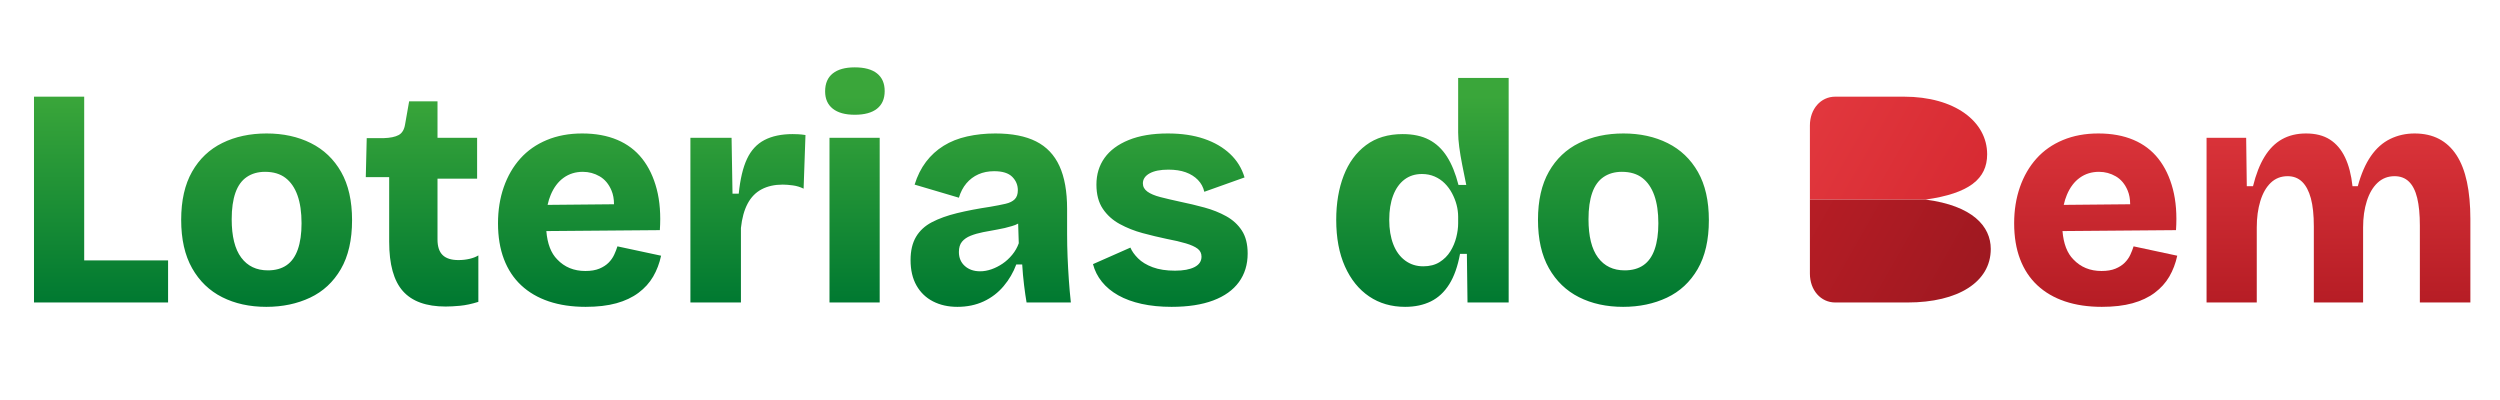
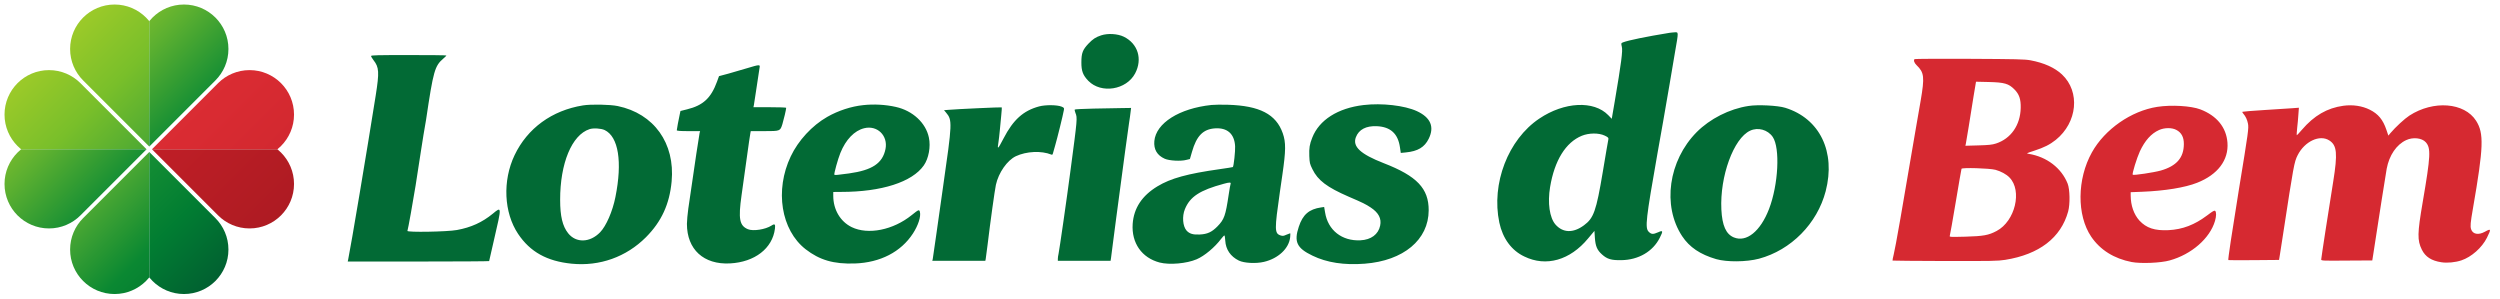
- <svg xmlns="http://www.w3.org/2000/svg" viewBox="0 0 1603.4 256" role="img" aria-label="Loterias do Bem">
-   <defs>
-     <linearGradient id="verde" gradientUnits="userSpaceOnUse" x1="0" y1="62" x2="0" y2="194">
-       <stop offset="0" stop-color="#3aa63a" />
-       <stop offset="1" stop-color="#007931" />
-     </linearGradient>
-     <linearGradient id="vermelho" gradientUnits="userSpaceOnUse" x1="0" y1="62" x2="0" y2="194">
-       <stop offset="0" stop-color="#e2383e" />
-       <stop offset="1" stop-color="#b61d25" />
-     </linearGradient>
-     <linearGradient id="folhaCima" gradientUnits="userSpaceOnUse" x1="1160.8" y1="62" x2="1276.8" y2="128">
-       <stop offset="0" stop-color="#e2383e" />
-       <stop offset="1" stop-color="#d62931" />
-     </linearGradient>
-     <linearGradient id="folhaBaixo" gradientUnits="userSpaceOnUse" x1="1160.8" y1="128" x2="1276.8" y2="194">
-       <stop offset="0" stop-color="#b61d25" />
-       <stop offset="1" stop-color="#9c1820" />
-     </linearGradient>
-     <clipPath id="cima">
-       <rect x="0" y="0" width="1603.4" height="128" />
-     </clipPath>
-     <clipPath id="baixo">
-       <rect x="0" y="128" width="1603.4" height="128" />
-     </clipPath>
-   </defs>
-   <path d="M21.8 194L21.8 62L54 62L54 167L107.8 167L107.8 194ZM170.8 196.8Q154.8 196.8 142.5 190.6Q130.2 184.4 123.2 172Q116.2 159.6 116.2 141Q116.2 122.4 123.2 110.1Q130.2 97.8 142.6 91.7Q155 85.6 171 85.6Q187 85.6 199.4 91.8Q211.8 98 218.8 110.3Q225.8 122.6 225.8 141.2Q225.8 160.2 218.6 172.6Q211.4 185 198.9 190.9Q186.4 196.8 170.8 196.8ZM171.8 173.4Q179 173.4 183.8 170.1Q188.6 166.8 191 160Q193.4 153.2 193.4 143.2Q193.4 132.6 190.8 125.3Q188.2 118 183.1 114.1Q178 110.2 170 110.2Q163.2 110.2 158.3 113.5Q153.4 116.8 151 123.6Q148.6 130.4 148.6 140.6Q148.6 157 154.7 165.2Q160.8 173.4 171.8 173.4ZM285.8 196.6Q267.2 196.6 258.4 186.7Q249.6 176.8 249.6 155L249.6 113.6L234.6 113.6L235.2 88.6L246 88.6Q252.4 88.4 255.7 86.6Q259 84.8 259.8 79.8L262.4 65L280.6 65L280.6 88.4L306 88.4L306 114.6L280.6 114.6L280.6 153.6Q280.6 160.4 283.9 163.6Q287.2 166.8 294 166.8Q297.8 166.8 301.2 166Q304.6 165.2 306.8 163.8L306.8 193.6Q300.4 195.6 295.1 196.1Q289.8 196.6 285.8 196.6ZM375.6 196.8Q362.4 196.8 352 193.3Q341.6 189.8 334.3 183Q327 176.2 323.2 166.2Q319.4 156.2 319.4 143.2Q319.4 130.6 323.1 120Q326.8 109.4 333.7 101.7Q340.6 94 350.7 89.8Q360.8 85.6 373.4 85.6Q386.2 85.6 395.9 89.7Q405.6 93.8 411.9 101.8Q418.2 109.8 421.2 121.3Q424.2 132.8 423.2 147.6L350.4 148.2Q351.4 160.4 357.4 166.4Q364.4 173.8 375.4 173.8Q380.8 173.8 384.4 172.3Q388 170.8 390.3 168.5Q392.6 166.2 393.9 163.4Q395.2 160.6 396 158L424 164Q422.4 171.4 418.9 177.4Q415.4 183.4 409.5 187.8Q403.6 192.2 395.3 194.5Q387 196.8 375.6 196.8ZM351.2 131.4L393.8 131Q393.8 126 392.2 122.2Q389.6 116 384.6 113.1Q379.6 110.2 373.8 110.2Q366.8 110.2 361.5 114Q356.2 117.8 353.2 125Q352 127.8 351.2 131.4ZM442.8 194L442.8 88.4L469.2 88.4L469.8 124.2L473.8 124.2Q475.2 110.2 479.1 101.9Q483 93.6 490.3 89.8Q497.6 86 508.4 86Q510 86 512 86.1Q514 86.2 516.6 86.6L515.4 121Q512.2 119.4 508.5 118.9Q504.8 118.4 502 118.4Q494.2 118.4 488.5 121.4Q482.8 124.4 479.5 130.6Q476.2 136.8 475.2 146.2L475.2 194ZM532 194L532 88.4L564.2 88.4L564.2 194ZM548.2 73.6Q539 73.6 534.1 69.7Q529.2 65.8 529.2 58.6Q529.2 51 534.1 47.1Q539 43.2 548.2 43.2Q557.6 43.2 562.5 47.1Q567.4 51 567.4 58.4Q567.4 65.8 562.5 69.7Q557.6 73.6 548.2 73.6ZM614 196.8Q605.2 196.8 598.4 193.3Q591.6 189.8 587.8 183.1Q584 176.4 584 166.8Q584 157.8 587.5 151.9Q591 146 597.7 142.5Q604.4 139 613.8 136.7Q623.2 134.4 635.2 132.6Q641 131.6 644.9 130.7Q648.8 129.8 650.8 127.8Q652.8 125.8 652.8 122Q652.8 117 649.2 113.4Q645.6 109.8 637.6 109.8Q632 109.8 627.5 111.8Q623 113.8 619.8 117.6Q616.6 121.4 615 126.8L586.6 118.4Q589.2 110 593.9 103.8Q598.6 97.6 605.2 93.5Q611.8 89.4 620.3 87.5Q628.8 85.6 638.4 85.6Q654.4 85.6 664.5 90.7Q674.6 95.8 679.5 106.5Q684.4 117.2 684.4 134L684.4 150.2Q684.4 157.4 684.7 164.7Q685 172 685.5 179.3Q686 186.6 686.8 194L658.4 194Q657.6 189.4 656.8 182.9Q656 176.4 655.6 169.6L651.8 169.6Q649 177.2 643.7 183.5Q638.4 189.8 630.9 193.3Q623.4 196.8 614 196.8ZM628.6 174Q632.2 174 635.9 172.7Q639.6 171.4 643 169.1Q646.4 166.8 649.2 163.4Q652 160 653.4 156L653 143.4Q651.2 144.4 649 145Q644.4 146.4 639.7 147.2Q635 148 630.5 148.9Q626 149.8 622.5 151.2Q619 152.6 617 155Q615 157.4 615 161.6Q615 167.2 618.8 170.6Q622.6 174 628.6 174ZM751.4 196.8Q740.8 196.8 732.2 194.9Q723.6 193 717.2 189.4Q710.8 185.8 706.7 180.7Q702.6 175.6 701 169.4L725 158.8Q726.4 162.2 729.9 165.7Q733.4 169.2 739.3 171.4Q745.2 173.6 753.6 173.6Q761.6 173.6 766.1 171.3Q770.6 169 770.6 164.6Q770.6 161.4 768.1 159.5Q765.6 157.6 760.6 156.1Q755.6 154.6 748.2 153.2Q740.6 151.6 732.8 149.5Q725 147.4 718.2 143.7Q711.4 140 707.3 133.9Q703.2 127.8 703.2 118.4Q703.2 108.6 708.4 101.3Q713.6 94 723.9 89.8Q734.2 85.6 749 85.6Q762.2 85.6 772.2 89Q782.2 92.4 788.9 98.7Q795.6 105 798.2 113.8L772.4 123Q771.4 118.6 768.3 115.4Q765.2 112.2 760.5 110.5Q755.8 108.8 749.4 108.8Q741.6 108.8 737.3 111.2Q733 113.6 733 117.6Q733 120.8 735.9 122.9Q738.8 125 744.2 126.4Q749.6 127.8 757 129.4Q764.8 131 772.5 133.1Q780.2 135.2 786.5 138.7Q792.8 142.2 796.5 147.9Q800.2 153.6 800.2 162.6Q800.2 173.2 794.6 180.9Q789 188.6 778.1 192.7Q767.2 196.8 751.4 196.8ZM901.2 196.8Q888 196.8 878.1 190.1Q868.2 183.4 862.6 170.9Q857 158.4 857 141Q857 125 861.8 112.6Q866.6 100.2 876.1 93.1Q885.6 86 899.6 86Q909.6 86 916.5 89.6Q923.4 93.2 928 100.4Q932.6 107.6 935.4 118.6L940.4 118.6Q939 111.8 937.8 105.7Q936.6 99.6 935.9 94.3Q935.2 89 935.2 85L935.2 50L967.6 50L967.6 194L941.2 194L940.8 162.8L936.4 162.8Q934.2 174.8 929.5 182.3Q924.8 189.8 917.7 193.3Q910.6 196.8 901.2 196.8ZM912.8 170.8Q919 170.8 923.3 168.1Q927.6 165.4 930.2 161.2Q932.8 157 934 152.2Q935.2 147.4 935.2 143.2L935.2 139Q935.2 135.2 934.2 131.4Q933.2 127.6 931.3 124Q929.4 120.4 926.6 117.6Q923.8 114.8 920.1 113.2Q916.4 111.6 912 111.6Q905.4 111.6 900.7 115.2Q896 118.8 893.5 125.4Q891 132 891 141Q891 150 893.6 156.7Q896.2 163.4 901.2 167.1Q906.2 170.8 912.8 170.8ZM1041 196.8Q1025 196.8 1012.7 190.6Q1000.4 184.4 993.4 172Q986.4 159.6 986.4 141Q986.4 122.4 993.4 110.1Q1000.4 97.8 1012.8 91.7Q1025.2 85.6 1041.2 85.6Q1057.2 85.6 1069.6 91.8Q1082 98 1089 110.3Q1096 122.6 1096 141.2Q1096 160.2 1088.8 172.6Q1081.6 185 1069.1 190.9Q1056.6 196.8 1041 196.8ZM1042 173.4Q1049.2 173.4 1054 170.1Q1058.8 166.8 1061.2 160Q1063.6 153.2 1063.6 143.2Q1063.6 132.6 1061 125.3Q1058.4 118 1053.3 114.1Q1048.2 110.2 1040.2 110.2Q1033.4 110.2 1028.5 113.5Q1023.6 116.8 1021.2 123.6Q1018.8 130.4 1018.8 140.6Q1018.8 157 1024.9 165.2Q1031 173.4 1042 173.4Z" fill="url(#verde)" />
-   <path d="M1177.04 62H1221.12C1253.6 62 1274.48 77.84 1274.48 98.96C1274.48 114.8 1262.88 124.04 1235.04 128C1265.2 131.96 1276.8 145.16 1276.8 159.68C1276.8 180.8 1255.92 194 1223.44 194H1177.04C1167.76 194 1160.8 186.08 1160.8 175.52V80.48C1160.8 69.92 1167.76 62 1177.04 62Z" fill="url(#folhaCima)" clip-path="url(#cima)" />
-   <path d="M1177.04 62H1221.12C1253.6 62 1274.48 77.84 1274.48 98.96C1274.48 114.8 1262.88 124.04 1235.04 128C1265.2 131.96 1276.8 145.16 1276.8 159.68C1276.8 180.8 1255.92 194 1223.44 194H1177.04C1167.76 194 1160.8 186.08 1160.8 175.52V80.48C1160.8 69.92 1167.76 62 1177.04 62Z" fill="url(#folhaBaixo)" clip-path="url(#baixo)" />
-   <path d="M1348 196.8Q1334.8 196.8 1324.4 193.3Q1314 189.8 1306.7 183Q1299.4 176.2 1295.6 166.2Q1291.8 156.2 1291.8 143.2Q1291.8 130.6 1295.5 120Q1299.2 109.4 1306.1 101.7Q1313 94 1323.1 89.8Q1333.2 85.6 1345.8 85.6Q1358.6 85.6 1368.3 89.7Q1378 93.8 1384.3 101.8Q1390.6 109.8 1393.6 121.3Q1396.6 132.8 1395.6 147.6L1322.8 148.2Q1323.8 160.4 1329.8 166.4Q1336.8 173.8 1347.8 173.8Q1353.2 173.8 1356.8 172.3Q1360.4 170.8 1362.7 168.5Q1365 166.2 1366.3 163.4Q1367.6 160.6 1368.4 158L1396.4 164Q1394.8 171.4 1391.3 177.4Q1387.8 183.4 1381.9 187.8Q1376 192.2 1367.7 194.5Q1359.4 196.8 1348 196.8ZM1323.6 131.4L1366.2 131Q1366.2 126 1364.6 122.2Q1362 116 1357 113.1Q1352 110.2 1346.2 110.2Q1339.2 110.2 1333.9 114Q1328.6 117.8 1325.6 125Q1324.4 127.8 1323.6 131.4ZM1415.2 194L1415.2 88.4L1440.6 88.4L1441 119.4L1445 119.4Q1447.8 108 1452.4 100.5Q1457 93 1463.6 89.3Q1470.2 85.6 1479 85.6Q1488.2 85.6 1494.3 89.5Q1500.4 93.4 1504 100.9Q1507.6 108.4 1508.8 119.4L1512.2 119.4Q1515.4 107.6 1520.6 100.1Q1525.8 92.6 1533 89.1Q1540.2 85.6 1548.6 85.6Q1557.6 85.6 1564.3 89.1Q1571 92.6 1575.5 99.5Q1580 106.4 1582.2 116.7Q1584.4 127 1584.4 140.6L1584.4 194L1552 194L1552 144.6Q1552 134 1550.3 127Q1548.6 120 1545 116.5Q1541.4 113 1535.8 113Q1529.4 113 1524.9 117.2Q1520.4 121.4 1518 128.9Q1515.6 136.4 1515.6 145.8L1515.6 194L1484 194L1484 145.2Q1484 134.2 1482.1 127.2Q1480.2 120.2 1476.5 116.6Q1472.8 113 1467.2 113Q1460.8 113 1456.4 117.2Q1452 121.4 1449.7 128.9Q1447.4 136.4 1447.4 145.8L1447.4 194Z" fill="url(#vermelho)" />
+ <svg xmlns="http://www.w3.org/2000/svg" viewBox="0 0 3450.9 412.1" role="img" aria-label="Loterias do Bem">
+   <svg viewBox="-660 -660 1320 1320" x="0" y="0" width="412.1" height="412.1">
+     <defs>
+       <linearGradient id="tc" gradientUnits="userSpaceOnUse" x1="-660" y1="-660" x2="660" y2="660">
+         <stop offset="0" stop-color="#9cca29" />
+         <stop offset="0.167" stop-color="#9cca29" />
+         <stop offset="0.333" stop-color="#79bf2a" />
+         <stop offset="0.5" stop-color="#4ba833" />
+         <stop offset="0.667" stop-color="#0a8832" />
+         <stop offset="0.833" stop-color="#00712f" />
+         <stop offset="1" stop-color="#016031" />
+       </linearGradient>
+       <linearGradient id="te" gradientUnits="userSpaceOnUse" x1="-660" y1="-660" x2="660" y2="660">
+         <stop offset="0" stop-color="#9cca29" />
+         <stop offset="0.167" stop-color="#9cca29" />
+         <stop offset="0.333" stop-color="#5cb030" />
+         <stop offset="0.5" stop-color="#168f34" />
+         <stop offset="0.667" stop-color="#017d32" />
+         <stop offset="0.833" stop-color="#016031" />
+         <stop offset="1" stop-color="#016031" />
+       </linearGradient>
+       <linearGradient id="tvc" gradientUnits="userSpaceOnUse" x1="-660" y1="-660" x2="660" y2="660">
+         <stop offset="0" stop-color="#e4353c" />
+         <stop offset="0.55" stop-color="#d92b32" />
+         <stop offset="1" stop-color="#c7232b" />
+       </linearGradient>
+       <linearGradient id="tve" gradientUnits="userSpaceOnUse" x1="-660" y1="-660" x2="660" y2="660">
+         <stop offset="0" stop-color="#cf242c" />
+         <stop offset="0.55" stop-color="#bd1e26" />
+         <stop offset="1" stop-color="#a51920" />
+       </linearGradient>
+       <clipPath id="tf0">
+         <path d="M0 -12L292.4 -304.4L153.4 -443.4L-153.4 -443.4L-292.4 -304.4ZM-43.2 -443.4A196.6 196.6 0 1 0 350 -443.4A196.6 196.6 0 1 0 -43.2 -443.4ZM-350 -443.4A196.6 196.6 0 1 0 43.2 -443.4A196.6 196.6 0 1 0 -350 -443.4Z" />
+       </clipPath>
+       <clipPath id="tf1">
+         <path d="M12 0L304.4 292.4L443.4 153.4L443.4 -153.4L304.4 -292.4ZM246.8 153.4A196.6 196.6 0 1 0 640 153.4A196.6 196.6 0 1 0 246.8 153.4ZM246.8 -153.4A196.6 196.6 0 1 0 640 -153.4A196.6 196.6 0 1 0 246.8 -153.4Z" />
+       </clipPath>
+       <clipPath id="tf2">
+         <path d="M0 12L-292.4 304.4L-153.4 443.4L153.4 443.4L292.4 304.4ZM-350 443.4A196.6 196.6 0 1 0 43.2 443.4A196.6 196.6 0 1 0 -350 443.4ZM-43.2 443.4A196.6 196.6 0 1 0 350 443.4A196.6 196.6 0 1 0 -43.2 443.4Z" />
+       </clipPath>
+       <clipPath id="tf3">
+         <path d="M-12 0L-304.4 -292.4L-443.4 -153.4L-443.4 153.4L-304.4 292.4ZM-640 -153.4A196.6 196.6 0 1 0 -246.8 -153.4A196.6 196.6 0 1 0 -640 -153.4ZM-640 153.4A196.6 196.6 0 1 0 -246.8 153.4A196.6 196.6 0 1 0 -640 153.4Z" />
+       </clipPath>
+     </defs>
+     <g clip-path="url(#tf0)">
+       <polygon points="0,40 -700,40 -700,-700 0,-700" fill="url(#tc)" />
+       <polygon points="0,40 700,40 700,-700 0,-700" fill="url(#te)" />
+     </g>
+     <g clip-path="url(#tf1)">
+       <polygon points="-40,0 -40,-700 700,-700 700,0" fill="url(#tvc)" />
+       <polygon points="-40,0 -40,700 700,700 700,0" fill="url(#tve)" />
+     </g>
+     <g clip-path="url(#tf2)">
+       <polygon points="0,-40 -700,-40 -700,700 0,700" fill="url(#tc)" />
+       <polygon points="0,-40 700,-40 700,700 0,700" fill="url(#te)" />
+     </g>
+     <g clip-path="url(#tf3)">
+       <polygon points="40,0 40,-700 -700,-700 -700,0" fill="url(#tc)" />
+       <polygon points="40,0 40,700 -700,700 -700,0" fill="url(#te)" />
+     </g>
+   </svg>
+   <g transform="translate(468 31.5)">
+     <path d="M 1052 17.3 C 1044.4 19.8, 1040.5 22.4, 1034.3 28.9 C 1026.5 37.2, 1024.7 41.8, 1024.7 54.5 C 1024.6 66.6, 1026.9 72.4, 1034.3 80.1 C 1052 98.2, 1086.8 92.7, 1098.9 69.8 C 1109.3 50, 1102.8 28.8, 1083.3 19.2 C 1074.9 15.1, 1061.4 14.2, 1052 17.3 M 44.2 45.8 C 44.2 46.5, 45.7 49.1, 47.6 51.6 C 55.3 61.4, 55.7 68, 50.6 100.4 C 38.8 175, 16.1 310.3, 12.6 326.7 L 12 329.5 109.6 329.5 C 163.2 329.5, 207.2 329.2, 207.2 328.9 C 207.2 328.7, 210.3 315, 214.1 298.7 C 224.7 253.2, 224.7 253.1, 212.2 263.5 C 197.7 275.4, 182.1 282.5, 162.7 286 C 149.1 288.5, 93.6 289.4, 94.4 287.2 C 95.3 285, 102.5 244.4, 105.7 224.5 C 107.1 215.4, 109.1 202.6, 110.1 196 C 111.2 189.4, 112.5 180.4, 113.2 176 C 113.8 171.6, 115.3 161.9, 116.6 154.5 C 117.9 147, 119.5 137.8, 120.1 134 C 130.2 66, 132.1 59.5, 144 49.3 C 146.3 47.4, 148.2 45.5, 148.2 45.1 C 148.2 44.7, 124.8 44.5, 96.2 44.5 C 53.4 44.5, 44.2 44.7, 44.2 45.8 M 563.7 62.5 C 556.5 64.7, 544.8 68.1, 537.6 70.1 L 524.5 73.6 521.7 81.3 C 513.5 103.8, 502.5 114, 480.5 119.4 L 471.3 121.7 470.3 126.3 C 468.7 133.6, 466.2 147, 466.2 148.3 C 466.2 149.1, 470.8 149.5, 482.3 149.5 L 498.4 149.5 497.7 152 C 497 154.7, 491.5 191.6, 482.1 256.5 C 481.1 263.9, 480.2 273.3, 480.2 277.5 C 480.2 312.8, 503.3 334, 539.7 332.1 C 573.8 330.3, 598.3 311.4, 601.7 284.2 C 602.5 277.9, 601.4 276.9, 596.9 279.9 C 588.5 285.3, 571.6 287.9, 564.4 284.9 C 552.7 280, 551 270.7, 555.6 238.1 C 556.9 228.7, 560.1 206.1, 562.6 188 C 565.1 169.8, 567.4 153.7, 567.8 152.2 L 568.3 149.5 587 149.5 C 609.1 149.5, 608.9 149.5, 612 139.8 C 613.9 133.5, 617.2 119.6, 617.2 117.4 C 617.2 116.8, 607.9 116.5, 594.6 116.5 L 572 116.5 572.6 113.7 C 572.9 112.2, 574 104.9, 575.1 97.5 C 577.2 83.2, 579.8 65.8, 580.6 61.2 C 581.3 57.5, 579.9 57.6, 563.7 62.5 M 336.7 114 C 293.8 120.9, 260 145.6, 242.3 182.7 C 225.5 218, 227.5 262, 247.2 291.4 C 263.8 316.2, 287 329.1, 321.2 332.5 C 359.7 336.3, 396.3 323.3, 423.6 296 C 445.1 274.4, 456.2 250.3, 459.1 218.9 C 464 166.2, 434.7 125.3, 384.7 114.9 C 374.2 112.7, 347.6 112.2, 336.7 114 M 723.7 113.6 C 707.1 115.3, 689 121.2, 673.8 129.9 C 653 141.8, 633.9 162.4, 623.5 184.4 C 601.3 231.1, 610.1 286, 644 312.5 C 663.3 327.5, 682.8 333.2, 712 332.2 C 747 331, 775.6 316.3, 792.2 290.8 C 799.5 279.5, 803.4 267.5, 801.8 261 C 800.8 257.4, 800.1 257.7, 790.5 265.4 C 764.9 286.1, 730.2 293, 707.6 282 C 691.9 274.3, 682.2 257.8, 682.2 238.8 L 682.2 233.5 693.4 233.4 C 748.8 233.4, 791.2 219.8, 807.2 196.8 C 813.9 187.2, 816.9 171, 814.2 158.4 C 810 138.1, 791.9 121.3, 768.6 116.1 C 754.5 112.9, 738.3 112, 723.7 113.6 M 1204.2 113.4 C 1159.8 118.1, 1127.7 138.4, 1125.4 163.2 C 1124.4 174.7, 1129.2 182.9, 1139.7 187.6 C 1145.8 190.4, 1161.9 191.3, 1169.6 189.2 L 1174.5 188 1177.4 178 C 1183.7 156, 1192.7 146.9, 1208.9 145.7 C 1226.1 144.5, 1236 153.2, 1236.9 170.4 C 1237.3 176.6, 1235 198, 1233.8 199.1 C 1233.7 199.3, 1225.5 200.6, 1215.6 202 C 1171 208.3, 1148.1 214.6, 1129.7 225.7 C 1108.3 238.7, 1097.1 255.7, 1095.5 277.5 C 1093.7 303.9, 1108 324.4, 1132.8 330.9 C 1146.4 334.4, 1170 332.3, 1183.8 326.4 C 1194.6 321.8, 1208.8 309.9, 1217.6 298.2 C 1219.6 295.6, 1221.6 293.5, 1222.1 293.5 C 1222.6 293.5, 1223.1 296.7, 1223.3 300.7 C 1224 312.9, 1230.6 322.6, 1242.1 328.2 C 1249.3 331.7, 1265.5 332.6, 1276.6 330 C 1296.4 325.4, 1311.3 311.5, 1312.9 295.9 C 1313.2 292.9, 1313.2 290.5, 1312.9 290.5 C 1312.6 290.5, 1310.3 291.4, 1307.7 292.5 C 1303.8 294.3, 1302.5 294.4, 1299.7 293.5 C 1291.2 290.7, 1291.2 285.9, 1298.7 233.5 C 1299.5 227.7, 1301.1 217.1, 1302.1 210 C 1307 176.2, 1307.1 165.1, 1302.7 152.5 C 1293.5 126.2, 1270.9 114.4, 1226.8 113.1 C 1218.5 112.8, 1208.3 113, 1204.2 113.4 M 1414.2 113.5 C 1378.7 117.7, 1352.9 134.1, 1343.4 158.5 C 1339.7 167.7, 1338.9 172.9, 1339.3 183.8 C 1339.7 193.4, 1340 194.7, 1343.6 202 C 1351.1 217.5, 1363.8 227, 1393.7 240 C 1413.5 248.5, 1417.1 250.3, 1424.2 255 C 1435 262.2, 1439.2 270.2, 1437.1 280 C 1434.6 292, 1424.6 299.5, 1409.9 300.2 C 1384.4 301.5, 1365 286.3, 1361.1 261.8 L 1359.8 254.2 1355.7 254.8 C 1339 257.2, 1330.3 264.7, 1324.8 281.5 C 1317.9 302.2, 1322 311, 1343.7 321.4 C 1363.4 331, 1387.5 334.7, 1415.7 332.5 C 1469.3 328.4, 1504 299.5, 1504.1 258.8 C 1504.2 228.6, 1487.8 211.5, 1442.2 193.8 C 1409.8 181.2, 1398.7 170.8, 1403.6 157.9 C 1407.7 147.2, 1417.8 142, 1432.7 142.7 C 1451.4 143.6, 1461.7 153, 1464.4 171.6 L 1465.6 179.6 1472.6 178.9 C 1489.1 177.3, 1498.4 171.7, 1504.1 160.1 C 1512.3 143.6, 1506.8 130.7, 1487.8 121.9 C 1470.8 114.1, 1439.5 110.5, 1414.2 113.5 M 966.3 115.4 C 944.5 121.3, 930.7 133.7, 917.3 159.5 C 909.2 175, 908.4 175.6, 910.2 165 C 910.7 161.7, 911.6 154.2, 912.1 148.5 C 912.7 142.7, 913.6 133.3, 914.1 127.5 C 914.7 121.8, 915 116.9, 914.7 116.7 C 914.3 116.3, 852.4 119.1, 841.4 120.1 L 835.1 120.6 837.8 123.8 C 846.7 134.4, 846.6 137.2, 833.6 227.5 C 831.2 244.2, 827.2 272.8, 824.6 291 C 822.1 309.1, 819.8 325, 819.5 326.2 L 818.9 328.5 855.5 328.5 L 892.1 328.5 892.6 326.2 C 892.8 325, 894 316.1, 895.2 306.5 C 899 274.7, 905.1 231.1, 906.7 223.6 C 910.4 206.8, 922.3 189.8, 934.3 184.1 C 948.9 177.3, 969.4 176.3, 983.3 181.9 C 984.4 182.4, 985 181.9, 985.4 180.3 C 985.7 179, 987.1 173.9, 988.6 169 C 991.2 160.2, 999.4 127.2, 1000.5 120.6 C 1001.1 117.6, 1000.9 117.2, 997.4 115.7 C 991.4 113.2, 975.2 113, 966.3 115.4 M 1041.5 118.4 C 1027.6 118.7, 1016 119.3, 1015.6 119.7 C 1015.2 120, 1015.6 122.2, 1016.5 124.4 C 1019.3 131.3, 1019.2 132, 1009.7 203.5 C 1004.8 241.1, 994.3 313.7, 993.2 318.7 C 992.6 321.1, 992.2 324.2, 992.2 325.7 L 992.2 328.5 1028.6 328.5 L 1065 328.5 1065.6 324.7 C 1065.9 322.6, 1067.1 313.5, 1068.2 304.5 C 1069.3 295.4, 1071.3 279.9, 1072.7 270 C 1074 260.1, 1076 245.2, 1077.1 237 C 1082 199.7, 1089.2 146.6, 1090.5 138.2 C 1091.3 133.1, 1092.3 126.4, 1092.6 123.2 L 1093.3 117.5 1080 117.7 C 1072.6 117.8, 1055.3 118.1, 1041.5 118.4 M 724.9 145.5 C 711.4 148.8, 699.5 161.1, 692 179.7 C 688.6 188, 683 208.4, 683.7 209.6 C 684.3 210.4, 687.3 210.2, 703.9 207.9 C 736.1 203.4, 750.3 193.9, 754.3 174.2 C 758 155.7, 742.9 141, 724.9 145.5 M 345.7 146.8 C 321.3 154.8, 305.1 194, 305.2 244.4 C 305.2 267, 308.5 280.7, 316.2 290.4 C 327.1 304.2, 346.4 303.6, 360.4 289.1 C 368.8 280.4, 377.6 260.2, 381.5 240.5 C 391.3 191.8, 385.7 157.1, 366.6 148 C 361.7 145.7, 350.9 145, 345.7 146.8 M 1221.2 222.2 C 1188.2 231.1, 1174.6 240, 1167.6 257.2 C 1163.5 267.1, 1164.6 280.8, 1169.9 286.8 C 1173.9 291.2, 1179 292.7, 1188.1 292.2 C 1198.6 291.7, 1204.7 288.9, 1212.4 281.1 C 1221.9 271.4, 1223.7 266.3, 1228 237.4 C 1229.1 230, 1230.3 223.1, 1230.7 222.2 C 1231.5 220, 1229 220, 1221.2 222.2 M 1836.6 13.8 C 1804 19.1, 1779.9 24.1, 1772.5 26.9 C 1769.6 28, 1769.6 28.3, 1770.7 33 C 1772.2 38.3, 1769.9 55.7, 1760.9 108.7 L 1756.8 132.5 1751.9 127.4 C 1732 107, 1691.3 109, 1656.8 132.2 C 1613.7 161.1, 1590.3 222, 1601.6 275.7 C 1606.3 297.7, 1618.5 314.3, 1636.2 322.6 C 1666.2 337.2, 1699.3 327.7, 1724.1 297.7 L 1732.9 287.2 1733.5 296.7 C 1734.3 308.3, 1736.6 313.7, 1743.3 319.7 C 1750.5 326.2, 1756.2 327.9, 1770.4 327.6 C 1793.7 327.2, 1813.6 315.7, 1823.1 296.7 C 1827.9 287.3, 1827.6 286, 1820.9 289.1 C 1813.8 292.2, 1811.5 292.1, 1807.8 288.4 C 1802.5 283.1, 1803.9 271.1, 1819.9 180.3 C 1821.3 172.5, 1824.8 152.8, 1827.7 136.4 C 1830.6 119.9, 1834.6 96.7, 1836.6 84.9 C 1838.5 72.9, 1841.9 53.1, 1844.1 40.6 C 1849.1 12, 1849.1 12.9, 1843.8 13.1 C 1841.6 13.3, 1838.2 13.5, 1836.6 13.8 M 1945.4 114.8 C 1919.2 118.8, 1892.3 132.5, 1874 150.9 C 1835.1 190.2, 1826.3 252.4, 1853.9 294.4 C 1864.1 309.8, 1878.8 319.7, 1901 326.2 C 1915.7 330.4, 1942.7 330.2, 1960.1 325.6 C 2004.3 313.7, 2040.4 277.2, 2052.1 232.4 C 2066.2 178.1, 2044 132.1, 1996.3 117.3 C 1986 114.1, 1958.3 112.7, 1945.4 114.8 M 1947.8 148.9 C 1925 159.4, 1905.9 212, 1908.1 257.6 C 1909.2 279.9, 1914.5 291.7, 1925.3 296.2 C 1942.7 303.4, 1962 287.9, 1973.9 257 C 1986.8 223.4, 1989.4 172.8, 1979 157.5 C 1972.1 147.5, 1958.6 143.8, 1947.8 148.9 M 1715.5 155.9 C 1693.2 165, 1677.8 190, 1671.7 226.6 C 1668 248.6, 1671 269.1, 1679.1 278.4 C 1689.3 290, 1703.5 290.5, 1718.3 279.6 C 1731.9 269.6, 1735.3 260.1, 1744.4 206 C 1748.3 182.7, 1751.7 162.5, 1752.1 161 C 1752.6 158.8, 1751.7 157.8, 1746.9 155.6 C 1738.8 151.8, 1725.3 151.9, 1715.5 155.9" fill-rule="evenodd" fill="#026a35" />
+     <path d="M 2174.8 50.1 C 2173.1 51.7, 2174.3 55.3, 2177.6 58.5 C 2188.1 68.6, 2188.8 74.7, 2183.2 107.5 C 2180.9 120.4, 2178 137.5, 2176.6 145.5 C 2158 255.4, 2148.4 310.3, 2146 319.8 C 2144.9 324.1, 2144.2 327.9, 2144.4 328.2 C 2144.7 328.4, 2177.2 328.7, 2216.7 328.8 C 2281.3 328.9, 2289.7 328.8, 2299.8 327.2 C 2346.9 319.7, 2376.8 296.7, 2386.8 260.4 C 2389.6 250.2, 2389.2 229.8, 2386.1 222 C 2377.6 200.5, 2357.4 185, 2332.6 180.9 C 2328.6 180.2, 2328.8 180.2, 2340.1 176.5 C 2353.4 172.2, 2361.6 168.1, 2369.7 161.6 C 2399.6 137.5, 2403.7 95.2, 2378.3 71.3 C 2368.3 61.9, 2353.4 55.2, 2334.6 51.7 C 2326.8 50.3, 2315 50, 2250.5 49.7 C 2209.3 49.5, 2175.2 49.7, 2174.8 50.1 M 2256.2 101.6 C 2254.4 112.8, 2251.3 131.6, 2249.5 143.5 C 2247.6 155.3, 2245.8 166, 2245.5 167.3 L 2244.9 169.7 2262.8 169.2 C 2277.3 168.8, 2281.8 168.3, 2287.2 166.6 C 2307.8 159.9, 2320.8 141.2, 2321.3 117.5 C 2321.6 105.4, 2319.2 98.5, 2312.6 91.9 C 2304.7 83.9, 2298.8 82.2, 2277.1 81.7 L 2259.6 81.3 2256.2 101.6 M 2766.6 114.5 C 2744.3 117.6, 2726.3 128, 2709.4 147.7 C 2705.8 152, 2702.6 155.3, 2702.3 155.1 C 2702.1 154.8, 2702.4 150.4, 2702.9 145.3 C 2703.5 140.2, 2704.3 131.7, 2704.6 126.6 L 2705.3 117.2 2695.9 117.9 C 2690.8 118.3, 2673.4 119.4, 2657.3 120.4 C 2641.2 121.4, 2627.7 122.5, 2627.4 122.8 C 2627 123.2, 2627.6 124.5, 2628.8 125.7 C 2631.7 129, 2634 133.8, 2635 139.1 C 2636.2 145.6, 2635.7 149.4, 2622.5 230 C 2612.7 290.6, 2607.2 326.9, 2607.9 327.5 C 2608.3 327.7, 2624.2 327.8, 2643.2 327.6 L 2677.9 327.3 2679 320.6 C 2679.5 317, 2681.6 303.6, 2683.6 291 C 2698.1 196.3, 2698.8 192.3, 2703.6 182.7 C 2713.3 163.6, 2734 153.9, 2747.2 162.3 C 2757.9 169.1, 2758.9 180.2, 2752.7 219 C 2746.6 256.7, 2736.1 324.8, 2736.1 326.7 C 2736.1 328.4, 2738.2 328.5, 2771.3 328.2 L 2806.6 328 2807.8 320.5 C 2808.5 316.3, 2809.7 308.5, 2810.5 303 C 2814.6 275.6, 2825.3 208, 2826.5 201.4 C 2830 182.8, 2840 168.1, 2853.4 161.9 C 2862.8 157.5, 2875.1 158.9, 2880.4 164.8 C 2887.7 173, 2887.2 183.2, 2876.2 247.5 C 2868.8 290.9, 2868.6 300, 2875 313.1 C 2879.9 323, 2888.2 328.4, 2901.9 330.5 C 2910.1 331.8, 2921.2 330.7, 2929.6 327.9 C 2943.6 323.2, 2958 310.4, 2964.9 296.6 C 2970.9 284.4, 2970.7 283.6, 2962 288.4 C 2953.1 293.3, 2945.3 291.9, 2943 284.9 C 2941.7 280.8, 2942.1 276.2, 2945.6 256 C 2960.3 171.2, 2960.9 152.6, 2949.9 135.2 C 2933.8 109.9, 2890.9 106.6, 2857.8 128.1 C 2851.3 132.3, 2838.7 143.9, 2831.6 152.3 L 2828.8 155.7 2826.1 147.7 C 2821.3 133.6, 2814.9 125.8, 2803.1 119.9 C 2792.7 114.7, 2779.7 112.7, 2766.6 114.5 M 2509.8 116 C 2473.8 121.6, 2437.4 146.9, 2419.6 178.8 C 2399 215.6, 2398.6 265.6, 2418.6 295.2 C 2431.1 313.6, 2450.2 325.5, 2474.5 330.2 C 2487.1 332.6, 2514.6 331.5, 2526.9 328 C 2557 319.7, 2582.4 297.6, 2589.5 273.5 C 2591.4 266.9, 2591.5 261.1, 2589.7 259.6 C 2588.7 258.7, 2586.3 260, 2579 265.6 C 2561.3 278.9, 2544.9 285.2, 2525.3 286.2 C 2506.3 287.1, 2494.7 283.3, 2485.1 272.9 C 2477.5 264.4, 2473.2 252.3, 2473.1 238.4 L 2473.1 233.8 2488.8 233.2 C 2520.1 232, 2548.2 227.4, 2564.8 220.8 C 2593.3 209.6, 2608.5 189.5, 2606.7 165.4 C 2605.1 144.3, 2592 128.2, 2569.3 119.5 C 2556.5 114.6, 2529.2 113, 2509.8 116 M 2512.2 148 C 2501.3 152.9, 2492.8 162.5, 2485.8 177.4 C 2481.6 186.5, 2474.8 208.5, 2475.9 209.7 C 2477 210.8, 2505.2 206.6, 2514.7 203.9 C 2536.5 197.6, 2546.4 186.2, 2546.5 167.4 C 2546.6 157.9, 2543.2 151.5, 2536.1 147.8 C 2530 144.5, 2519.7 144.6, 2512.2 148 M 2239.6 201.5 C 2239.3 202.3, 2235.7 223, 2231.6 247.6 C 2227.5 272.1, 2223.8 293, 2223.4 294 C 2222.8 295.7, 2223.9 295.7, 2245.1 295.2 C 2269.8 294.5, 2277.1 293.2, 2288.1 287.3 C 2313.6 273.8, 2323.7 231.7, 2305.8 213.5 C 2301.5 209, 2294 205, 2286.5 202.9 C 2278 200.7, 2240.3 199.6, 2239.6 201.5" fill-rule="evenodd" fill="#d62931" />
+   </g>
</svg>
